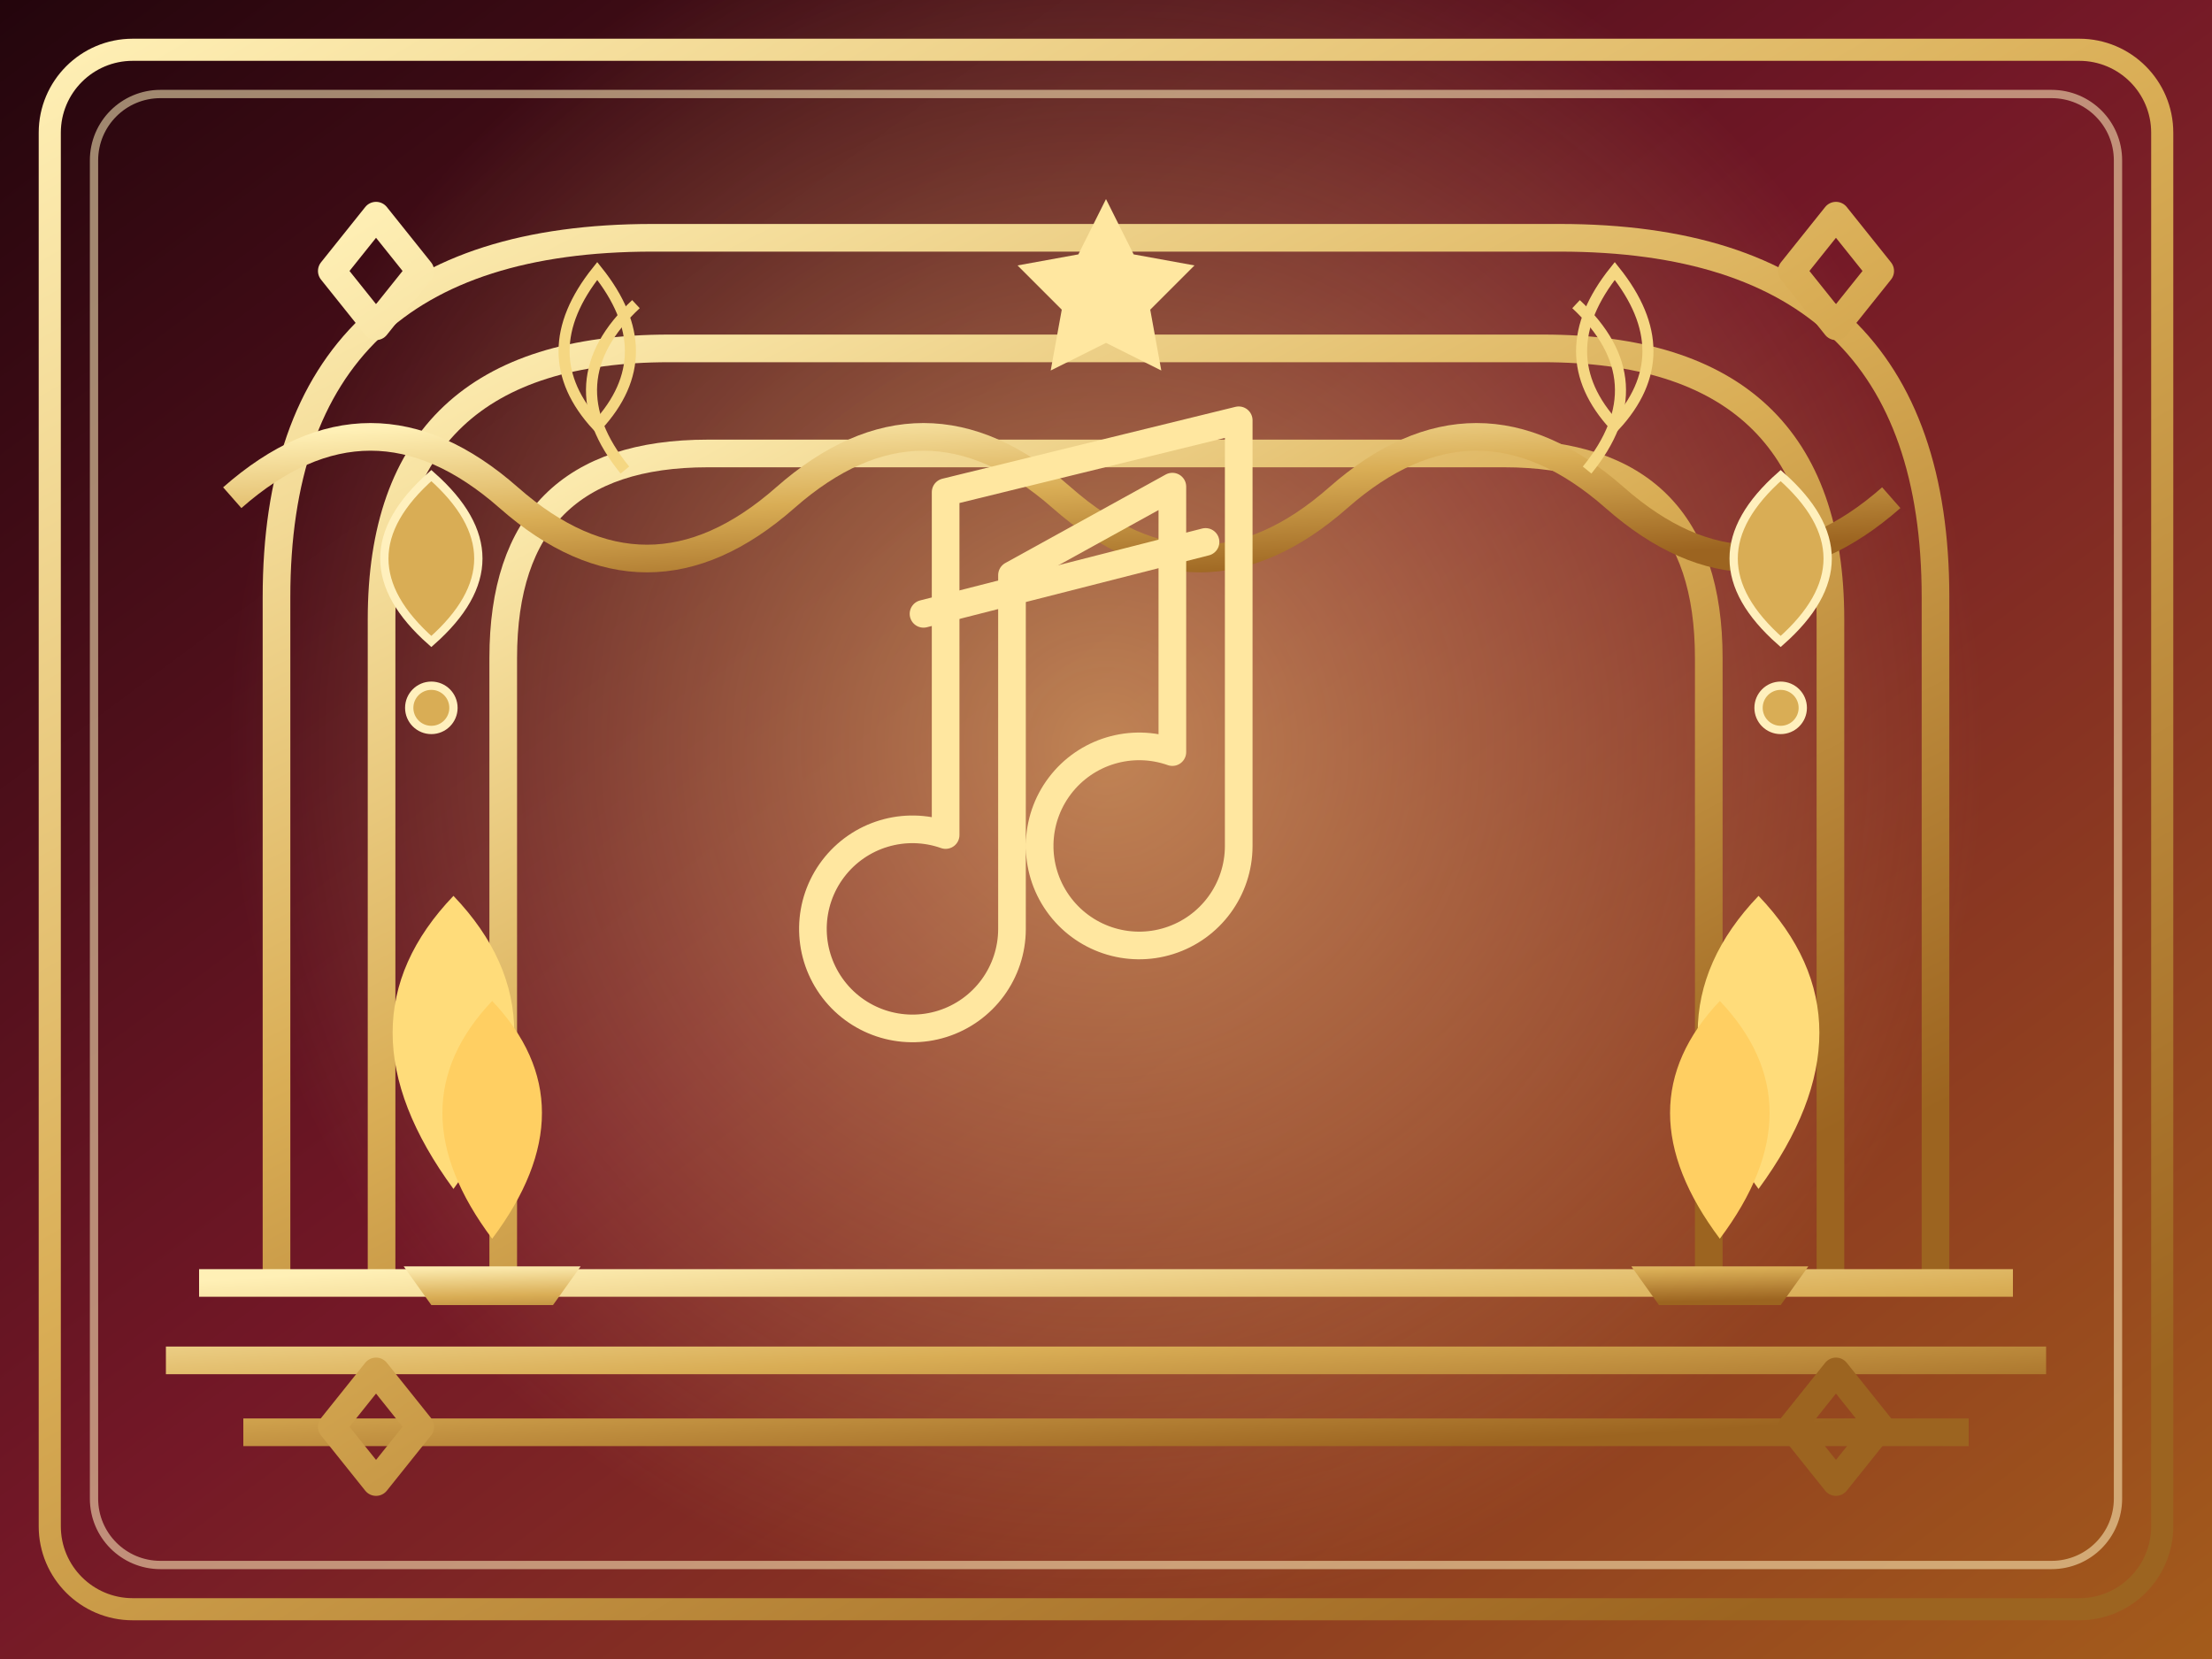
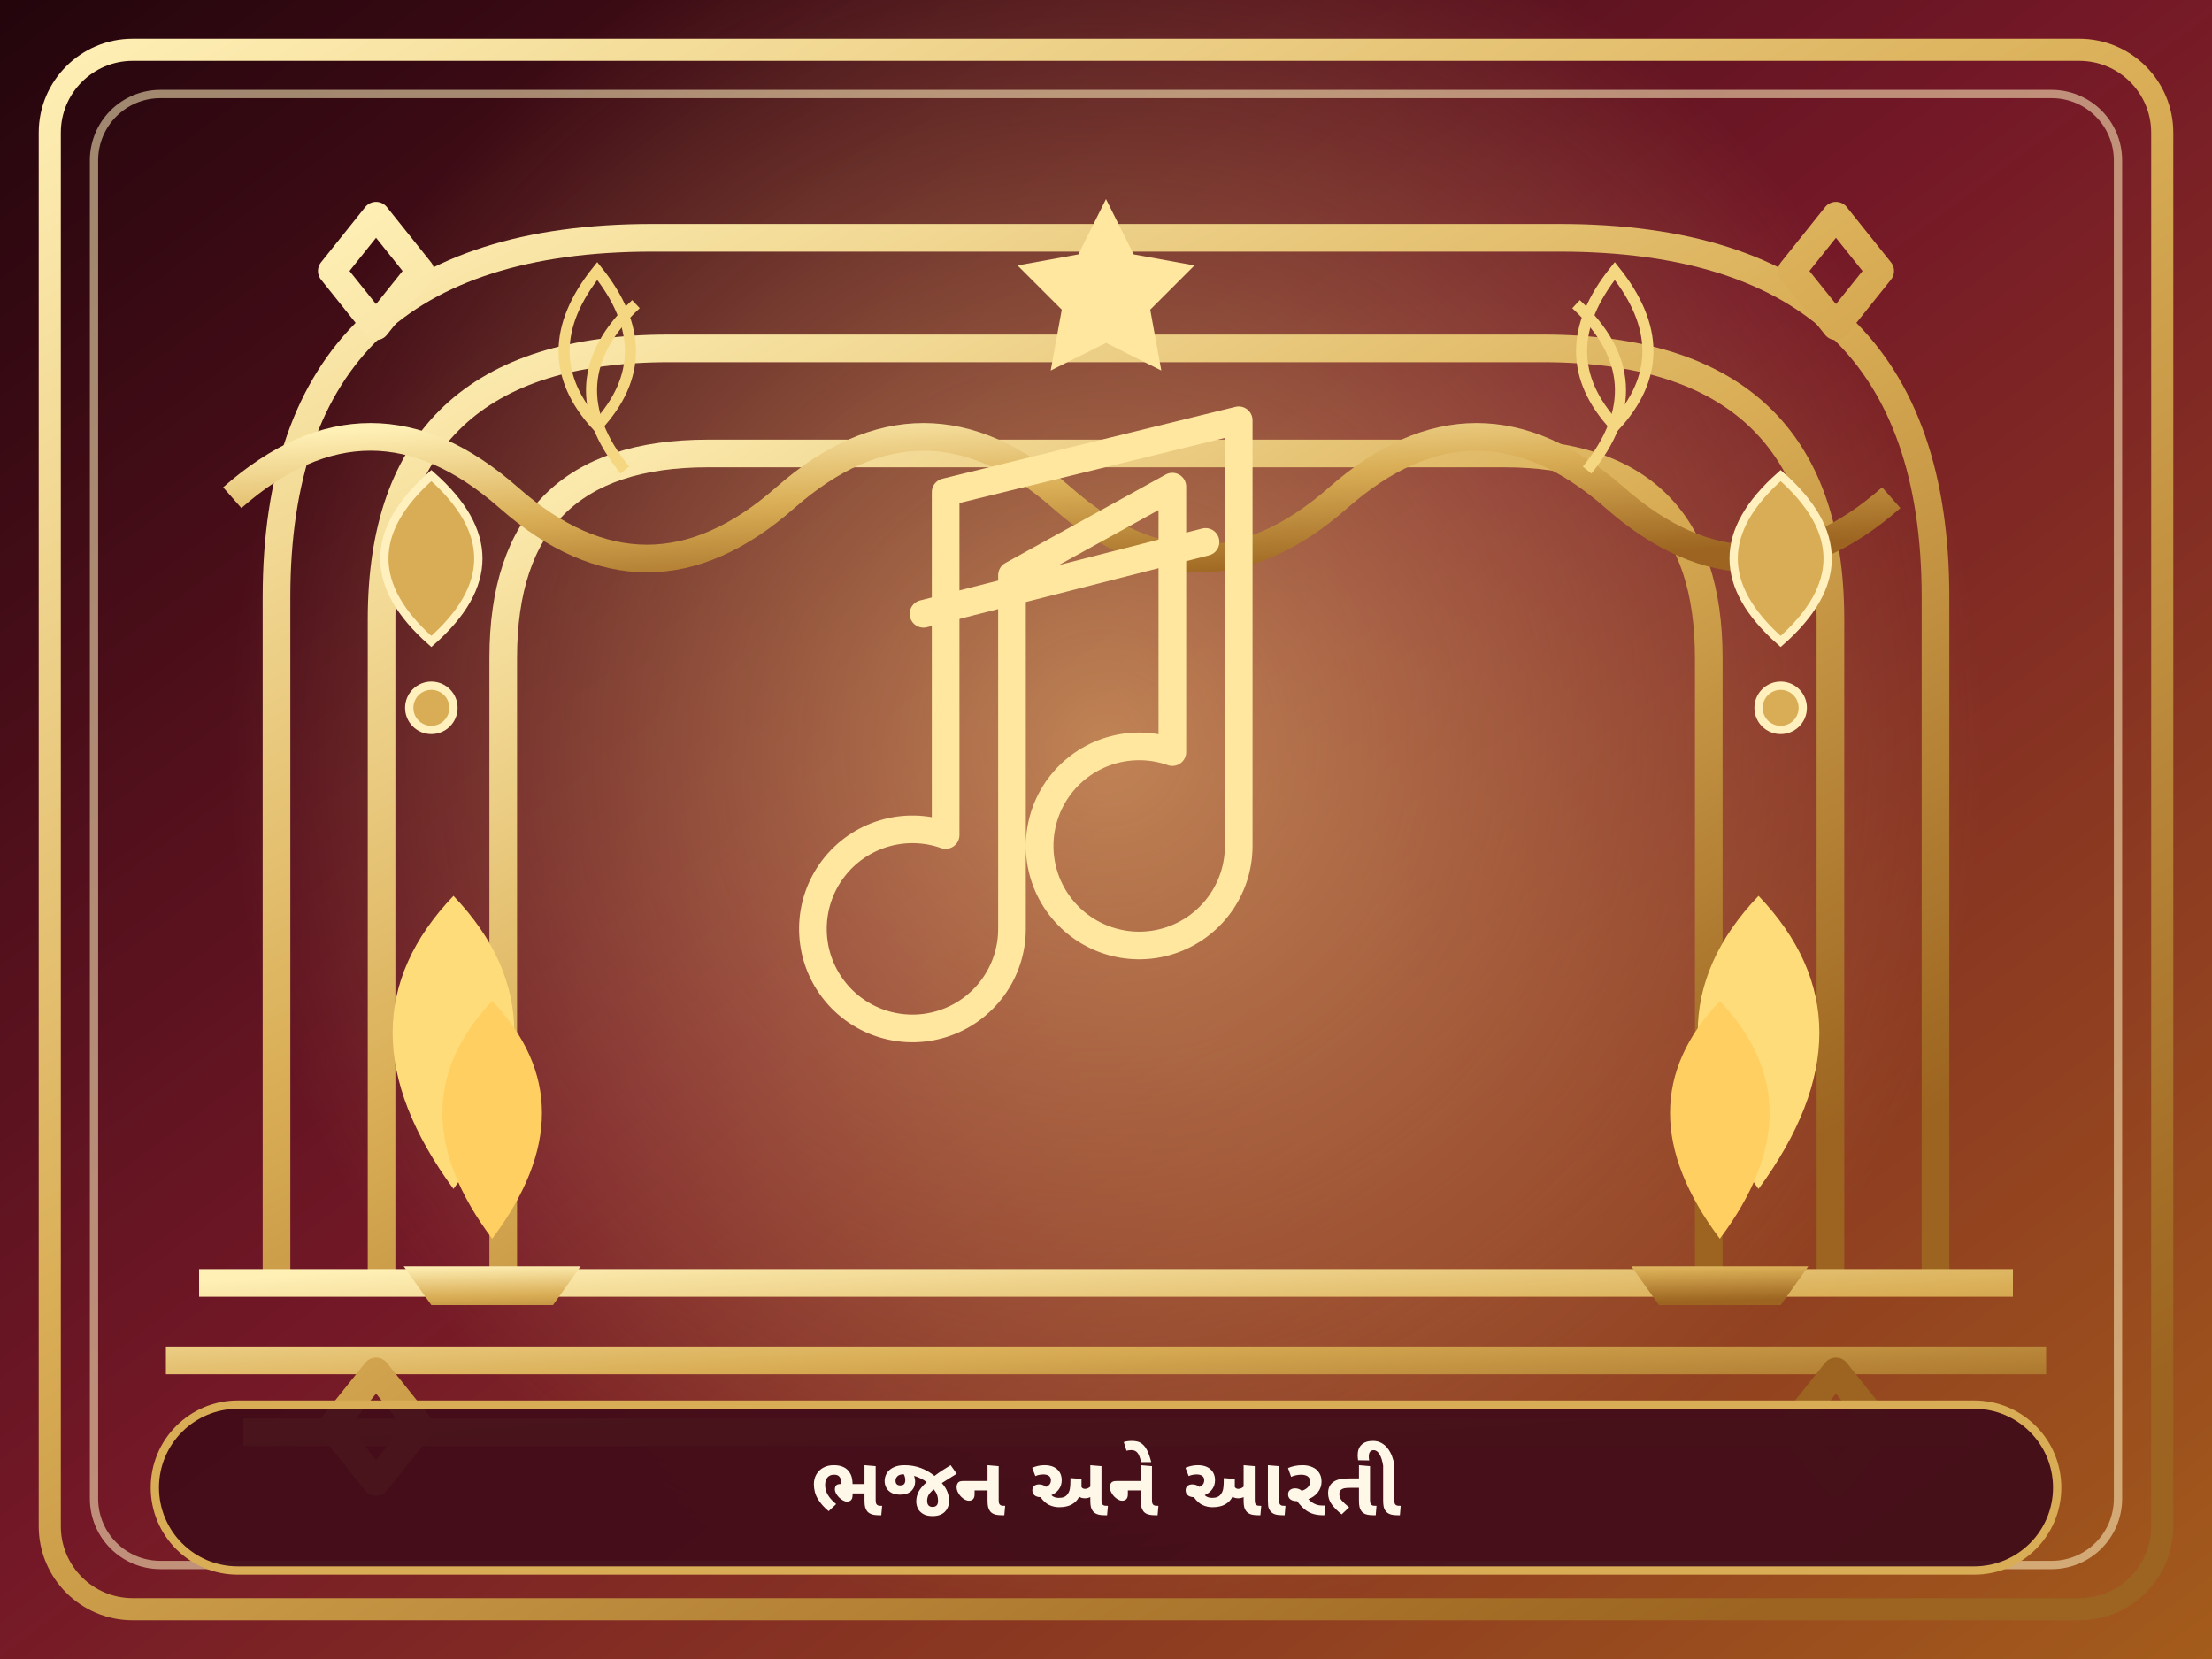
<svg xmlns="http://www.w3.org/2000/svg" viewBox="0 0 400 300" role="img" aria-label="ભજન અને આરતી">
  <defs>
    <linearGradient id="bg" x1="0" y1="0" x2="1" y2="1">
      <stop stop-color="#23050c" />
      <stop offset=".48" stop-color="#741827" />
      <stop offset="1" stop-color="#a45c1b" />
    </linearGradient>
    <linearGradient id="gold" x1="0" y1="0" x2="0.8" y2="1">
      <stop stop-color="#fff0b6" />
      <stop offset=".5" stop-color="#d9ad55" />
      <stop offset="1" stop-color="#9c6420" />
    </linearGradient>
    <radialGradient id="glow">
      <stop stop-color="#ffdc7a" stop-opacity=".55" />
      <stop offset="1" stop-color="#ffdc7a" stop-opacity="0" />
    </radialGradient>
  </defs>
  <rect width="400" height="300" fill="url(#bg)" />
  <circle cx="200" cy="135" r="160" fill="url(#glow)" />
  <rect x="9" y="9" width="382" height="282" rx="15" fill="none" stroke="url(#gold)" stroke-width="4" />
  <rect x="17" y="17" width="366" height="266" rx="12" fill="none" stroke="#fff0bd" stroke-opacity=".55" stroke-width="1.5" />
  <g fill="none" stroke="url(#gold)" stroke-width="5" stroke-linejoin="round">
    <path d="M50 231V108Q50 43 118 43H282Q350 43 350 108V231" />
    <path d="M69 231V112Q69 63 121 63H279Q331 63 331 112V231" />
    <path d="M91 231V119Q91 82 128 82H272Q309 82 309 119V231" />
    <path d="M36 232h328M30 246h340M44 259h312" />
    <path d="M42 90q25-22 50 0t50 0 50 0 50 0 50 0 50 0" />
    <path d="M68 39l8 10-8 10-8-10zM332 39l8 10-8 10-8-10zM68 248l8 10-8 10-8-10zM332 248l8 10-8 10-8-10z" />
  </g>
  <g fill="#d9ad55" stroke="#fff0bd" stroke-width="1.5">
    <path d="M78 116q-17-15 0-30 17 15 0 30z" />
    <path d="M322 116q-17-15 0-30 17 15 0 30z" />
    <circle cx="78" cy="128" r="4" />
    <circle cx="322" cy="128" r="4" />
  </g>
  <g fill="none" stroke="#f5d782" stroke-width="2">
    <path d="M108 49q-12 15 0 28 12-13 0-28zm184 0q-12 15 0 28 12-13 0-28z" />
    <path d="M115 55q-15 14-2 30m172-30q15 14 2 30" />
  </g>
  <g stroke="#ffe7a0" stroke-width="5" fill="none" stroke-linecap="round" stroke-linejoin="round">
    <path d="M183 104v64a18 18 0 1 1-12-17v-62l53-13v77a18 18 0 1 1-12-17v-48z" />
    <path d="M167 111l51-13" />
  </g>
  <g fill="#ffdc7a">
    <path d="M82 215q-22-30 0-53 22 23 0 53z" />
    <path d="M318 215q-22-30 0-53 22 23 0 53z" />
  </g>
  <g>
    <path d="M89 224q-18-24 0-43 18 19 0 43zM311 224q-18-24 0-43 18 19 0 43z" fill="#ffcf62" />
    <path d="M73 229h32l-5 7H78zM295 229h32l-5 7h-22z" fill="url(#gold)" />
    <path d="M200 36l5 10 11 2-8 8 2 11-10-5-10 5 2-11-8-8 11-2z" fill="#ffe7a0" />
  </g>
+   <g aria-label="ભજન અને આરતી">
+     <rect x="28" y="254" width="344" height="30" rx="15" fill="#410c19" fill-opacity=".94" stroke="#d9ad55" stroke-width="1.5" />
+     <text x="200" y="274" text-anchor="middle" font-family="Noto Sans Gujarati, Shruti, sans-serif" font-size="15" font-weight="700" fill="#fff8e9">ભજન અને આરતી</text>
+   </g>
</svg>
